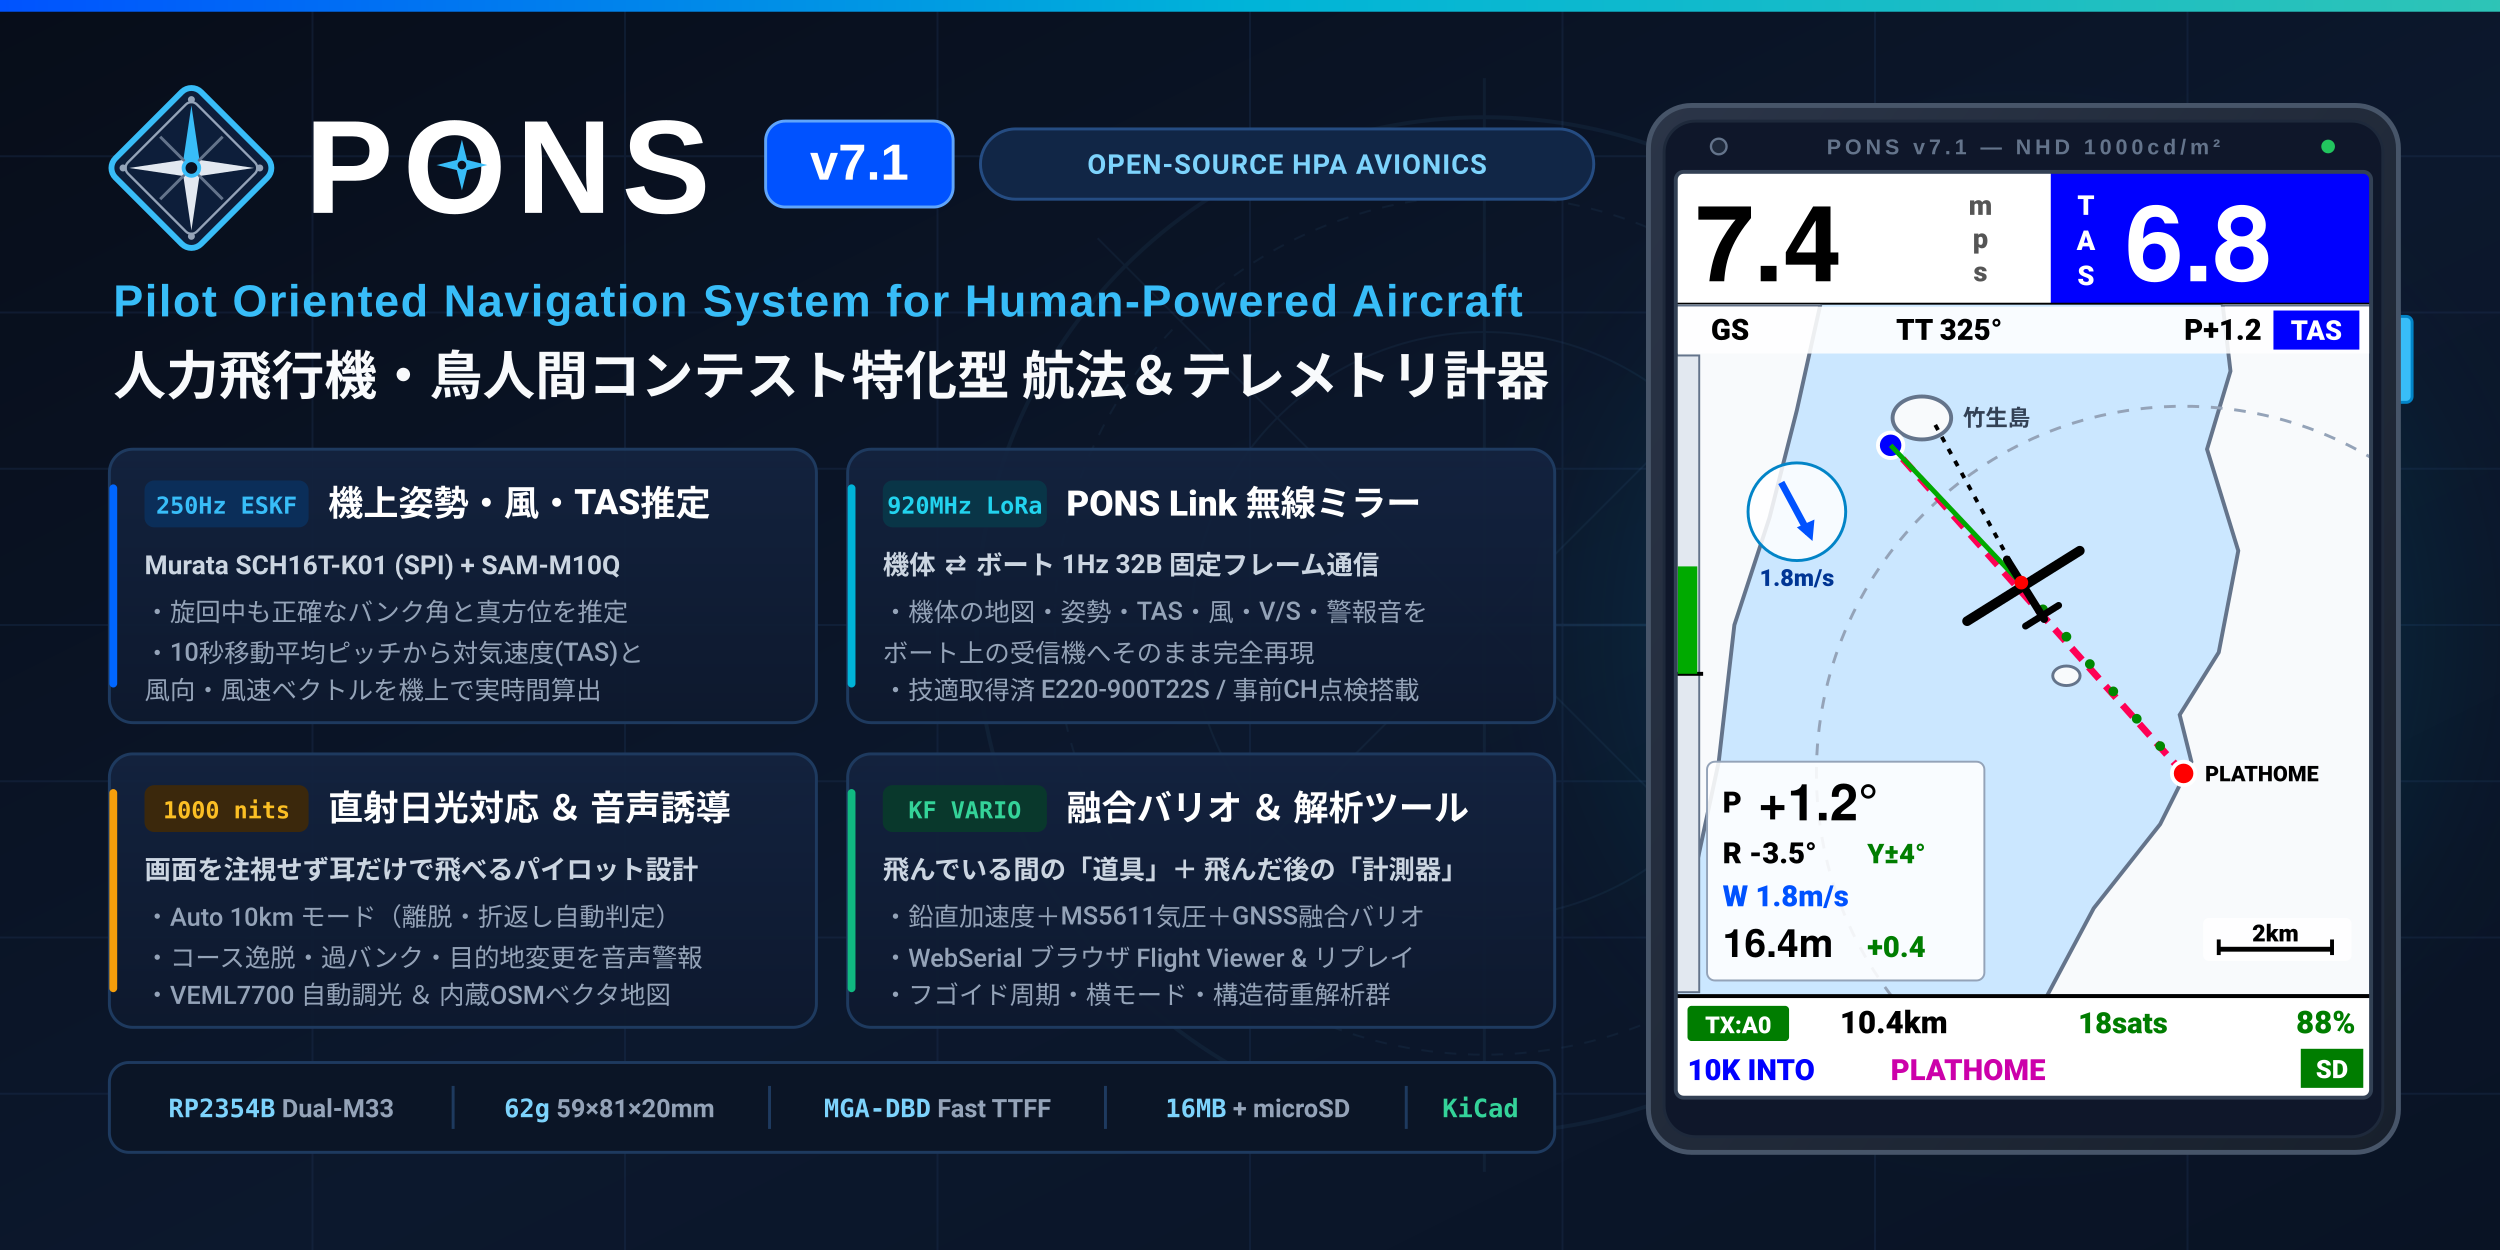
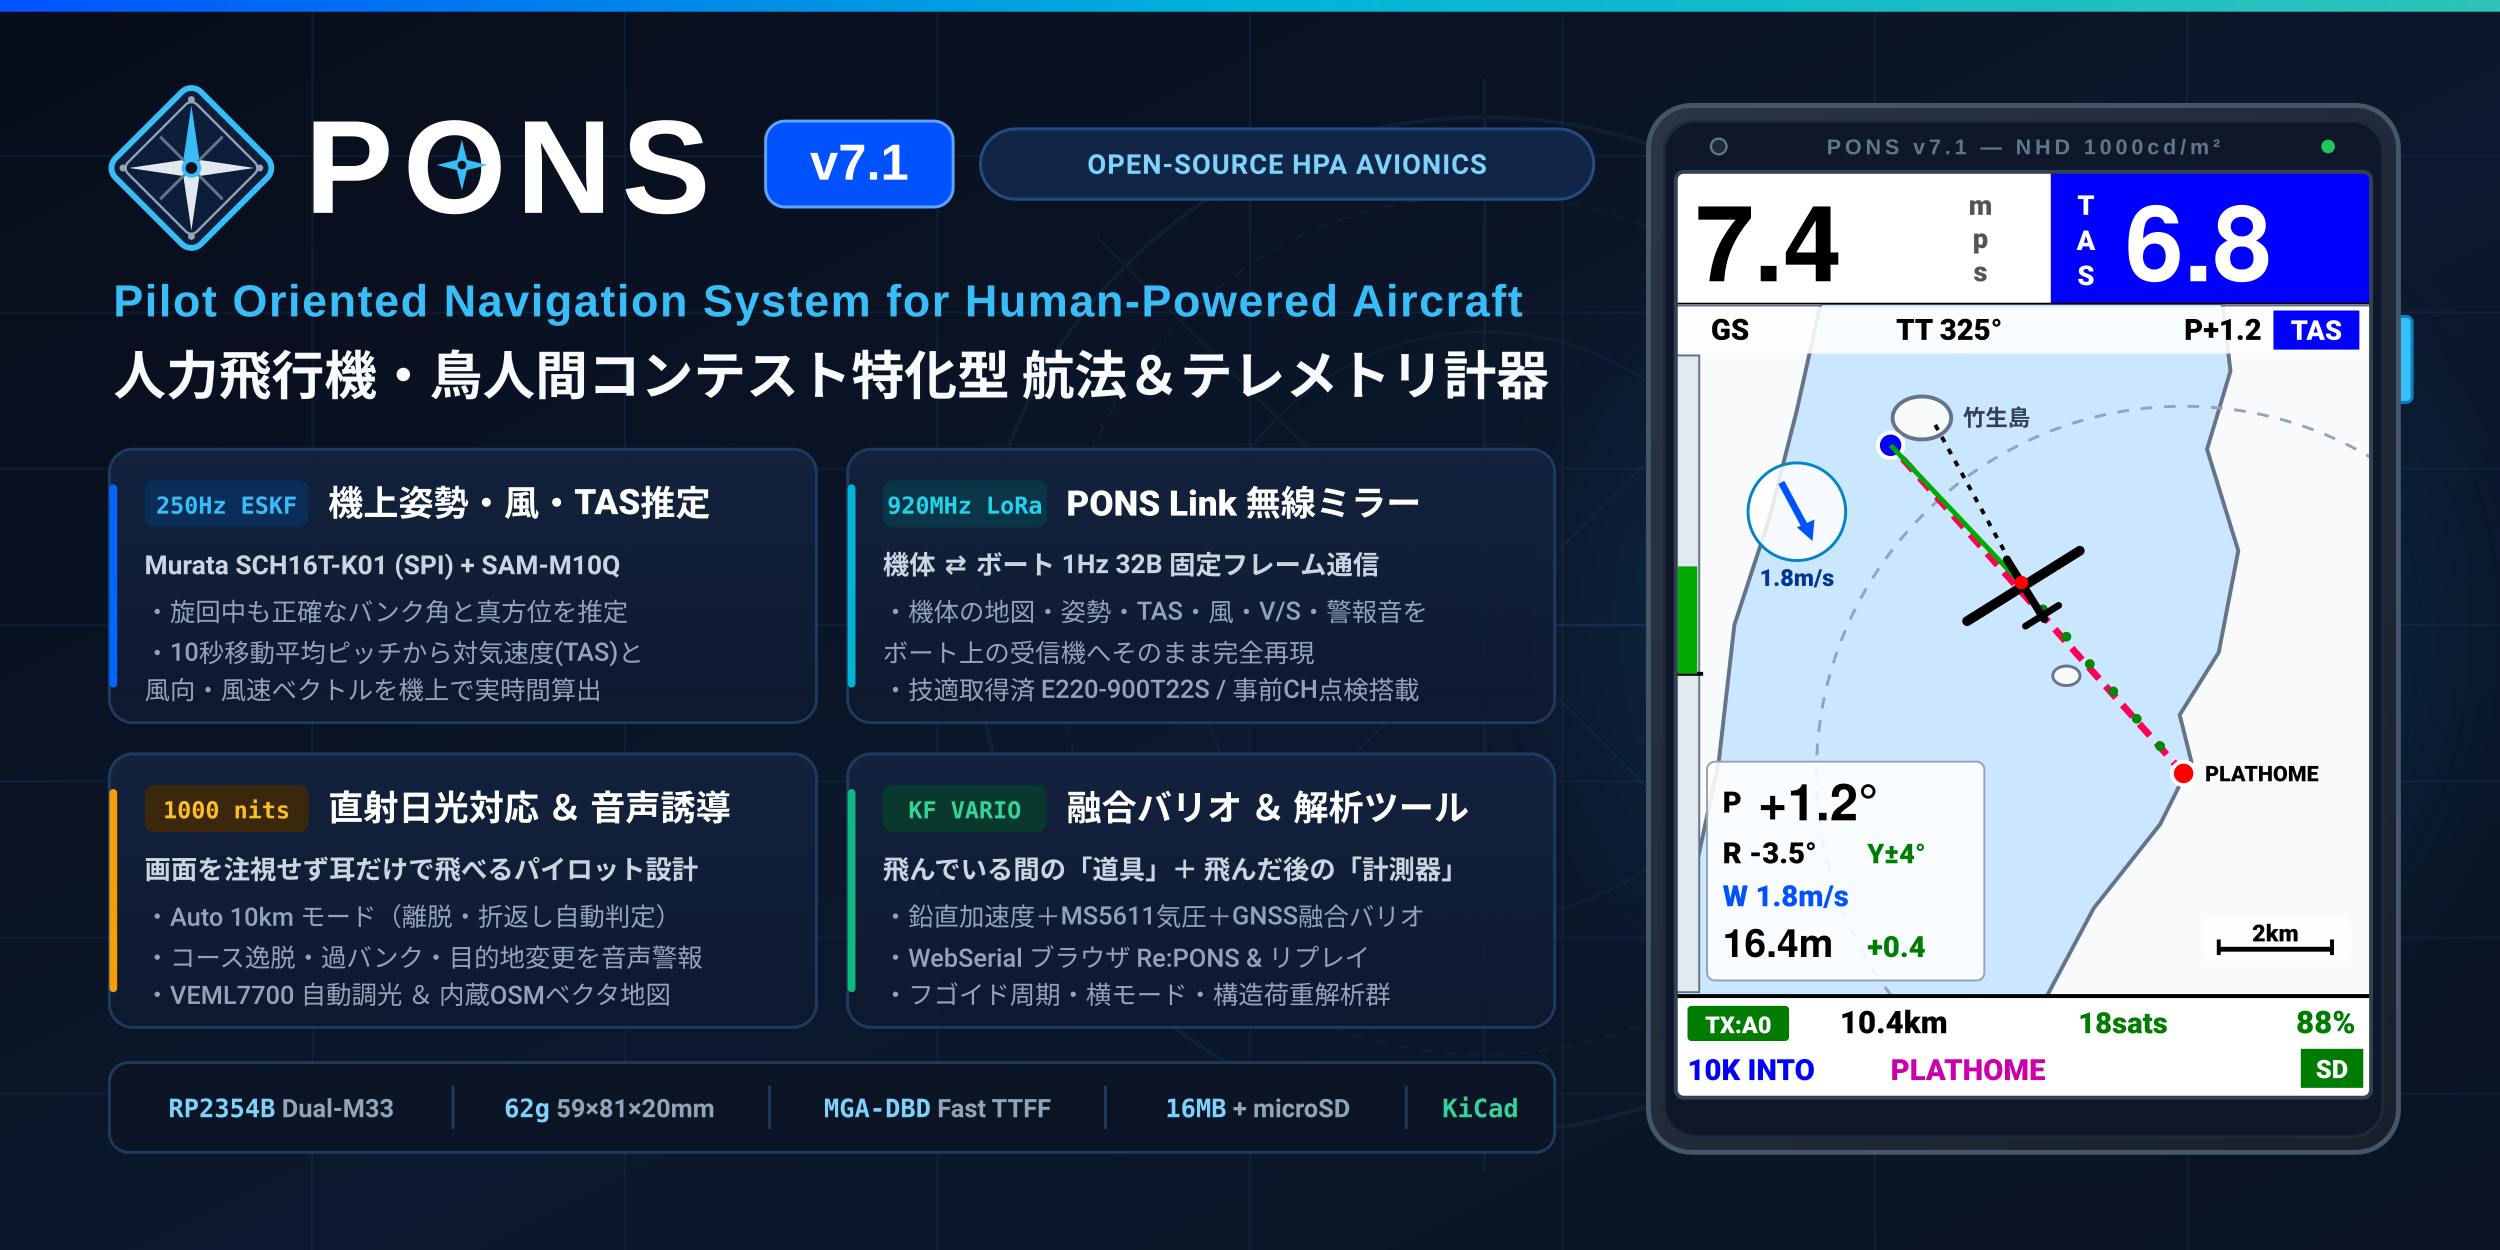
<svg xmlns="http://www.w3.org/2000/svg" width="1280" height="640" viewBox="0 0 1280 640" font-family="'Hiragino Sans','Noto Sans JP',-apple-system,BlinkMacSystemFont,'Segoe UI',Roboto,sans-serif">
  <defs>
    <linearGradient id="bgGrad" x1="0%" y1="0%" x2="100%" y2="100%">
      <stop offset="0%" stop-color="#070D19" />
      <stop offset="55%" stop-color="#0C182D" />
      <stop offset="100%" stop-color="#091324" />
    </linearGradient>
    <radialGradient id="deviceGlow" cx="50%" cy="50%" r="50%">
      <stop offset="0%" stop-color="#1E64FF" stop-opacity="0.34" />
      <stop offset="60%" stop-color="#00B4D8" stop-opacity="0.09" />
      <stop offset="100%" stop-color="#091324" stop-opacity="0" />
    </radialGradient>
    <linearGradient id="accentGrad" x1="0%" y1="0%" x2="100%" y2="0%">
      <stop offset="0%" stop-color="#0052FF" />
      <stop offset="50%" stop-color="#00B4D8" />
      <stop offset="100%" stop-color="#2EC4B6" />
    </linearGradient>
    <linearGradient id="cardGrad" x1="0%" y1="0%" x2="0%" y2="100%">
      <stop offset="0%" stop-color="#13233F" stop-opacity="0.94" />
      <stop offset="100%" stop-color="#0D192E" stop-opacity="0.94" />
    </linearGradient>
    <linearGradient id="caseGrad" x1="0%" y1="0%" x2="100%" y2="100%">
      <stop offset="0%" stop-color="#2B3548" />
      <stop offset="100%" stop-color="#18202C" />
    </linearGradient>
    <clipPath id="screenClip">
      <rect x="858" y="88" width="356" height="474" rx="4" />
    </clipPath>
    <clipPath id="mapClip">
      <rect x="858" y="156" width="356" height="354" />
    </clipPath>
  </defs>
  <rect width="1280" height="640" fill="url(#bgGrad)" />
  <g stroke="#1C3154" stroke-width="1" opacity="0.35">
    <line x1="0" y1="80" x2="1280" y2="80" />
    <line x1="0" y1="160" x2="1280" y2="160" />
    <line x1="0" y1="240" x2="1280" y2="240" />
    <line x1="0" y1="320" x2="1280" y2="320" />
    <line x1="0" y1="400" x2="1280" y2="400" />
    <line x1="0" y1="480" x2="1280" y2="480" />
    <line x1="0" y1="560" x2="1280" y2="560" />
    <line x1="160" y1="0" x2="160" y2="640" />
    <line x1="320" y1="0" x2="320" y2="640" />
    <line x1="480" y1="0" x2="480" y2="640" />
    <line x1="640" y1="0" x2="640" y2="640" />
    <line x1="800" y1="0" x2="800" y2="640" />
    <line x1="960" y1="0" x2="960" y2="640" />
    <line x1="1120" y1="0" x2="1120" y2="640" />
  </g>
  <g transform="translate(760, 320)" opacity="0.06" stroke="#64B5F6" fill="none">
    <circle r="260" stroke-width="2" />
    <circle r="220" stroke-width="1" stroke-dasharray="6,6" />
    <circle r="150" stroke-width="1" />
    <line x1="-280" y1="0" x2="280" y2="0" stroke-width="1.5" />
    <line x1="0" y1="-280" x2="0" y2="280" stroke-width="1.5" />
    <line x1="-198" y1="-198" x2="198" y2="198" stroke-width="1" />
    <line x1="198" y1="-198" x2="-198" y2="198" stroke-width="1" />
  </g>
  <circle cx="1036" cy="325" r="295" fill="url(#deviceGlow)" />
  <rect x="0" y="0" width="1280" height="6" fill="url(#accentGrad)" />
  <g transform="translate(56, 44)">
    <g transform="translate(42, 42)">
      <rect x="-31" y="-31" width="62" height="62" rx="7" transform="rotate(45)" fill="#0D1E3A" stroke="#38BDF8" stroke-width="3" />
      <rect x="-25" y="-25" width="50" height="50" rx="4" transform="rotate(45)" fill="none" stroke="#94A3B8" stroke-width="1.2" />
      <circle cx="0" cy="-35" r="1.8" fill="#94A3B8" />
      <circle cx="0" cy="35" r="1.8" fill="#94A3B8" />
      <circle cx="-35" cy="0" r="1.8" fill="#94A3B8" />
      <circle cx="35" cy="0" r="1.8" fill="#94A3B8" />
      <line x1="-16" y1="-16" x2="16" y2="16" stroke="#64748B" stroke-width="1.5" />
      <line x1="16" y1="-16" x2="-16" y2="16" stroke="#64748B" stroke-width="1.5" />
      <polygon points="0,-32 4,-5 0,0 -4,-5" fill="#38BDF8" />
      <polygon points="0,32 4,5 0,0 -4,5" fill="#E2E8F0" />
      <polygon points="-32,0 -5,-4 0,0 -5,4" fill="#E2E8F0" />
      <polygon points="32,0 5,-4 0,0 5,4" fill="#E2E8F0" />
      <circle cx="0" cy="0" r="4" fill="#0A1120" stroke="#38BDF8" stroke-width="2" />
    </g>
    <text x="100" y="65" font-family="'Helvetica Neue','Arial',sans-serif" font-weight="800" font-size="68" letter-spacing="5" fill="#FFFFFF">PONS</text>
    <g transform="translate(180.5, 40.5)">
      <polygon points="0,-13 2.6,-2.6 13,0 2.6,2.6 0,13 -2.6,2.6 -13,0 -2.6,-2.6" fill="#38BDF8" />
      <circle cx="0" cy="0" r="2.2" fill="#0A1120" />
    </g>
    <rect x="336" y="18" width="96" height="44" rx="10" fill="#0052FF" stroke="#60A5FA" stroke-width="1.5" />
    <text x="384" y="48" font-family="'Helvetica Neue','Arial',sans-serif" font-weight="800" font-size="26" fill="#FFFFFF" text-anchor="middle">v7.1</text>
    <rect x="446" y="22" width="314" height="36" rx="18" fill="#112646" stroke="#254C82" stroke-width="1.5" />
    <text x="603" y="45" font-size="14" font-weight="700" fill="#7DD3FC" text-anchor="middle" letter-spacing="0.5">OPEN-SOURCE HPA AVIONICS</text>
  </g>
  <text x="58" y="162" font-family="'Helvetica Neue','Arial',sans-serif" font-weight="700" font-size="23" fill="#38BDF8" letter-spacing="0.8">Pilot Oriented Navigation System for Human-Powered Aircraft</text>
  <text x="58" y="202" font-size="27" font-weight="800" fill="#F8FAFC">人力飛行機・鳥人間コンテスト特化型 航法＆テレメトリ計器</text>
  <g transform="translate(56, 230)">
    <rect width="362" height="140" rx="12" fill="url(#cardGrad)" stroke="#1E3A5F" stroke-width="1.5" />
    <rect x="0" y="18" width="4" height="104" rx="2" fill="#0066FF" />
    <rect x="18" y="16" width="84" height="24" rx="5" fill="#0B2E59" />
    <text x="60" y="33" font-family="'Menlo','Consolas',monospace" font-size="12" font-weight="700" fill="#38BDF8" text-anchor="middle">250Hz ESKF</text>
    <text x="112" y="34" font-size="18" font-weight="800" fill="#FFFFFF">機上姿勢・風・TAS推定</text>
    <text x="18" y="64" font-size="13.5" font-weight="600" fill="#CBD5E1">Murata SCH16T-K01 (SPI) + SAM-M10Q</text>
    <text x="18" y="88" font-size="13" font-weight="500" fill="#94A3B8">・旋回中も正確なバンク角と真方位を推定</text>
    <text x="18" y="109" font-size="13" font-weight="500" fill="#94A3B8">・10秒移動平均ピッチから対気速度(TAS)と</text>
    <text x="18" y="128" font-size="13" font-weight="500" fill="#94A3B8">　風向・風速ベクトルを機上で実時間算出</text>
  </g>
  <g transform="translate(434, 230)">
    <rect width="362" height="140" rx="12" fill="url(#cardGrad)" stroke="#1E3A5F" stroke-width="1.5" />
    <rect x="0" y="18" width="4" height="104" rx="2" fill="#00B4D8" />
    <rect x="18" y="16" width="84" height="24" rx="5" fill="#093547" />
    <text x="60" y="33" font-family="'Menlo','Consolas',monospace" font-size="12" font-weight="700" fill="#22D3EE" text-anchor="middle">920MHz LoRa</text>
    <text x="112" y="34" font-size="18" font-weight="800" fill="#FFFFFF">PONS Link 無線ミラー</text>
    <text x="18" y="64" font-size="13.5" font-weight="600" fill="#CBD5E1">機体 ⇄ ボート 1Hz 32B 固定フレーム通信</text>
    <text x="18" y="88" font-size="13" font-weight="500" fill="#94A3B8">・機体の地図・姿勢・TAS・風・V/S・警報音を</text>
    <text x="18" y="109" font-size="13" font-weight="500" fill="#94A3B8">　ボート上の受信機へそのまま完全再現</text>
    <text x="18" y="128" font-size="13" font-weight="500" fill="#94A3B8">・技適取得済 E220-900T22S / 事前CH点検搭載</text>
  </g>
  <g transform="translate(56, 386)">
    <rect width="362" height="140" rx="12" fill="url(#cardGrad)" stroke="#1E3A5F" stroke-width="1.5" />
    <rect x="0" y="18" width="4" height="104" rx="2" fill="#F59E0B" />
    <rect x="18" y="16" width="84" height="24" rx="5" fill="#3B280C" />
    <text x="60" y="33" font-family="'Menlo','Consolas',monospace" font-size="12" font-weight="700" fill="#FBBF24" text-anchor="middle">1000 nits</text>
    <text x="112" y="34" font-size="18" font-weight="800" fill="#FFFFFF">直射日光対応 ＆ 音声誘導</text>
    <text x="18" y="64" font-size="13.5" font-weight="600" fill="#CBD5E1">画面を注視せず耳だけで飛べるパイロット設計</text>
    <text x="18" y="88" font-size="13" font-weight="500" fill="#94A3B8">・Auto 10km モード（離脱・折返し自動判定）</text>
    <text x="18" y="109" font-size="13" font-weight="500" fill="#94A3B8">・コース逸脱・過バンク・目的地変更を音声警報</text>
    <text x="18" y="128" font-size="13" font-weight="500" fill="#94A3B8">・VEML7700 自動調光 ＆ 内蔵OSMベクタ地図</text>
  </g>
  <g transform="translate(434, 386)">
    <rect width="362" height="140" rx="12" fill="url(#cardGrad)" stroke="#1E3A5F" stroke-width="1.5" />
    <rect x="0" y="18" width="4" height="104" rx="2" fill="#10B981" />
    <rect x="18" y="16" width="84" height="24" rx="5" fill="#09382C" />
    <text x="60" y="33" font-family="'Menlo','Consolas',monospace" font-size="12" font-weight="700" fill="#34D399" text-anchor="middle">KF VARIO</text>
    <text x="112" y="34" font-size="18" font-weight="800" fill="#FFFFFF">融合バリオ ＆ 解析ツール</text>
    <text x="18" y="64" font-size="13.5" font-weight="600" fill="#CBD5E1">飛んでいる間の「道具」＋ 飛んだ後の「計測器」</text>
    <text x="18" y="88" font-size="13" font-weight="500" fill="#94A3B8">・鉛直加速度＋MS5611気圧＋GNSS融合バリオ</text>
-     <text x="18" y="109" font-size="13" font-weight="500" fill="#94A3B8">・WebSerial ブラウザ Flight Viewer &amp; リプレイ</text>
+     <text x="18" y="109" font-size="13" font-weight="500" fill="#94A3B8">・WebSerial ブラウザ Re:PONS &amp; リプレイ</text>
    <text x="18" y="128" font-size="13" font-weight="500" fill="#94A3B8">・フゴイド周期・横モード・構造荷重解析群</text>
  </g>
  <g transform="translate(56, 544)">
    <rect width="740" height="46" rx="10" fill="#0B1526" stroke="#1E3A5F" stroke-width="1.5" />
    <text x="88" y="28" font-size="13" font-weight="600" fill="#94A3B8" text-anchor="middle">
      <tspan font-family="'Menlo','Consolas',monospace" font-weight="700" fill="#7DD3FC">RP2354B</tspan> Dual-M33</text>
    <line x1="176" y1="12" x2="176" y2="34" stroke="#1E3A5F" stroke-width="1.5" />
    <text x="256" y="28" font-size="13" font-weight="600" fill="#94A3B8" text-anchor="middle">
      <tspan font-family="'Menlo','Consolas',monospace" font-weight="700" fill="#7DD3FC">62g</tspan> 59×81×20mm</text>
    <line x1="338" y1="12" x2="338" y2="34" stroke="#1E3A5F" stroke-width="1.5" />
    <text x="424" y="28" font-size="13" font-weight="600" fill="#94A3B8" text-anchor="middle">
      <tspan font-family="'Menlo','Consolas',monospace" font-weight="700" fill="#7DD3FC">MGA-DBD</tspan> Fast TTFF</text>
    <line x1="510" y1="12" x2="510" y2="34" stroke="#1E3A5F" stroke-width="1.5" />
    <text x="588" y="28" font-size="13" font-weight="600" fill="#94A3B8" text-anchor="middle">
      <tspan font-family="'Menlo','Consolas',monospace" font-weight="700" fill="#7DD3FC">16MB</tspan> + microSD</text>
    <line x1="664" y1="12" x2="664" y2="34" stroke="#1E3A5F" stroke-width="1.5" />
    <text x="702" y="28" font-family="'Menlo','Consolas',monospace" font-size="13" font-weight="700" fill="#34D399" text-anchor="middle">KiCad</text>
  </g>
  <rect x="1226" y="162" width="9" height="44" rx="3" fill="#38BDF8" stroke="#0284C7" stroke-width="1.5" />
  <rect x="844" y="54" width="384" height="536" rx="22" fill="url(#caseGrad)" stroke="#475569" stroke-width="2.5" />
  <rect x="852" y="62" width="368" height="520" rx="16" fill="#0F172A" stroke="#1E293B" stroke-width="1.5" />
  <circle cx="880" cy="75" r="4" fill="#1E293B" stroke="#64748B" stroke-width="1.2" />
  <text x="1036" y="79" font-family="'Helvetica Neue','Arial',sans-serif" font-size="11" font-weight="700" fill="#64748B" text-anchor="middle" letter-spacing="2">PONS v7.1 — NHD 1000cd/m²</text>
  <circle cx="1192" cy="75" r="3.5" fill="#22C55E" />
  <g clip-path="url(#screenClip)">
    <rect x="858" y="88" width="356" height="474" fill="#FFFFFF" />
    <rect x="858" y="88" width="192" height="68" fill="#FFFFFF" />
    <text x="868" y="144" font-family="'Arial Black','Helvetica Neue',sans-serif" font-weight="900" font-size="54" fill="#000000">7.4</text>
    <text x="1014" y="110" font-size="14" font-weight="800" fill="#555555" text-anchor="middle">m</text>
    <text x="1014" y="127" font-size="14" font-weight="800" fill="#555555" text-anchor="middle">p</text>
    <text x="1014" y="144" font-size="14" font-weight="800" fill="#555555" text-anchor="middle">s</text>
    <rect x="1050" y="88" width="164" height="68" fill="#0000FF" />
    <text x="1068" y="110" font-size="14" font-weight="800" fill="#FFFFFF" text-anchor="middle">T</text>
    <text x="1068" y="128" font-size="14" font-weight="800" fill="#FFFFFF" text-anchor="middle">A</text>
    <text x="1068" y="146" font-size="14" font-weight="800" fill="#FFFFFF" text-anchor="middle">S</text>
    <text x="1088" y="144" font-family="'Arial Black','Helvetica Neue',sans-serif" font-weight="900" font-size="54" fill="#FFFFFF">6.8</text>
    <line x1="858" y1="156" x2="1214" y2="156" stroke="#000000" stroke-width="2" />
    <g clip-path="url(#mapClip)">
      <rect x="858" y="156" width="356" height="354" fill="#CBE7FF" />
      <polygon points="1138,156 1214,156 1214,510 1048,510 1072,465 1106,422 1122,390 1116,366 1136,334 1146,282 1130,230 1142,190" fill="#F8FAFC" stroke="#64748B" stroke-width="2" />
      <polygon points="858,156 932,156 920,210 906,265 888,320 880,390 866,455 858,510" fill="#F8FAFC" stroke="#64748B" stroke-width="2" />
      <ellipse cx="984" cy="214" rx="15" ry="11" fill="#F8FAFC" stroke="#64748B" stroke-width="2" />
      <text x="1005" y="218" font-size="11.5" font-weight="800" fill="#334155">竹生島</text>
      <ellipse cx="1058" cy="346" rx="7" ry="5" fill="#F8FAFC" stroke="#64748B" stroke-width="1.5" />
      <circle cx="1118" cy="396" r="188" fill="none" stroke="#94A3B8" stroke-width="1.5" stroke-dasharray="6,6" />
      <line x1="1118" y1="396" x2="968" y2="228" stroke="#FF0055" stroke-width="3.5" stroke-dasharray="8,5" />
      <circle cx="1118" cy="396" r="6" fill="#FF0000" stroke="#FFFFFF" stroke-width="2" />
      <text x="1129" y="400" font-size="11" font-weight="800" fill="#000000">PLATHOME</text>
      <circle cx="968" cy="228" r="6.5" fill="#0000FF" stroke="#FFFFFF" stroke-width="2" />
      <g fill="#008800">
        <circle cx="1106" cy="382" r="2.5" />
        <circle cx="1094" cy="368" r="2.5" />
        <circle cx="1082" cy="354" r="2.5" />
        <circle cx="1070" cy="340" r="2.5" />
        <circle cx="1058" cy="326" r="2.5" />
        <circle cx="1046" cy="312" r="2.5" />
      </g>
      <line x1="1036" y1="300" x2="968" y2="228" stroke="#00AA00" stroke-width="2.5" />
      <line x1="1036" y1="300" x2="990" y2="216" stroke="#000000" stroke-width="2" stroke-dasharray="3,4" />
      <g transform="translate(1036, 300) rotate(-32)">
        <line x1="-34" y1="0" x2="34" y2="0" stroke="#000000" stroke-width="5" stroke-linecap="round" />
        <line x1="0" y1="-16" x2="0" y2="20" stroke="#000000" stroke-width="4" stroke-linecap="round" />
        <line x1="-10" y1="18" x2="10" y2="18" stroke="#000000" stroke-width="3.5" stroke-linecap="round" />
        <circle cx="0" cy="-2" r="3.5" fill="#FF0000" />
      </g>
      <g transform="translate(920, 262)">
        <circle cx="0" cy="0" r="25" fill="#FFFFFF" fill-opacity="0.85" stroke="#0284C7" stroke-width="1.5" />
        <line x1="-8" y1="-15" x2="6" y2="11" stroke="#0052FF" stroke-width="3.5" />
        <polygon points="8,15 0,8 9,4" fill="#0052FF" />
        <text x="0" y="38" font-size="12" font-weight="800" fill="#003594" text-anchor="middle">1.8m/s</text>
      </g>
      <rect x="858" y="157" width="356" height="24" fill="#FFFFFF" fill-opacity="0.88" />
      <text x="876" y="174" font-size="15" font-weight="800" fill="#000000">GS</text>
      <text x="998" y="174" font-size="15" font-weight="800" fill="#000000" text-anchor="middle">TT 325°</text>
      <text x="1158" y="174" font-size="15" font-weight="800" fill="#000000" text-anchor="end">P+1.2</text>
      <rect x="1164" y="159" width="44" height="20" fill="#0000FF" />
      <text x="1186" y="174" font-size="14" font-weight="800" fill="#FFFFFF" text-anchor="middle">TAS</text>
      <rect x="858" y="182" width="12" height="326" fill="#E2E8F0" stroke="#64748B" stroke-width="1" />
      <line x1="858" y1="345" x2="872" y2="345" stroke="#000000" stroke-width="2" />
      <rect x="859" y="290" width="10" height="55" fill="#00AA00" />
      <g transform="translate(878, 394)">
        <rect x="-4" y="-4" width="142" height="112" rx="4" fill="#FFFFFF" fill-opacity="0.88" stroke="#94A3B8" stroke-width="1" />
        <text x="4" y="22" font-size="15" font-weight="800" fill="#000000">P</text>
        <text x="22" y="26" font-family="'Arial Black','Helvetica Neue',sans-serif" font-size="26" font-weight="900" fill="#000000">+1.2°</text>
        <text x="4" y="48" font-size="15" font-weight="800" fill="#000000">R -3.5°</text>
        <text x="78" y="48" font-size="14" font-weight="800" fill="#007D00">Y±4°</text>
        <text x="4" y="70" font-size="15" font-weight="800" fill="#0052FF">W 1.8m/s</text>
        <text x="4" y="96" font-family="'Arial Black','Helvetica Neue',sans-serif" font-size="20" font-weight="900" fill="#000000">16.4m</text>
        <text x="78" y="96" font-size="15" font-weight="800" fill="#007D00">+0.4</text>
      </g>
      <g transform="translate(1136, 484)">
        <rect x="-8" y="-14" width="76" height="22" rx="3" fill="#FFFFFF" fill-opacity="0.88" />
        <line x1="0" y1="2" x2="58" y2="2" stroke="#000000" stroke-width="2.5" />
        <line x1="0" y1="-3" x2="0" y2="5" stroke="#000000" stroke-width="2" />
        <line x1="58" y1="-3" x2="58" y2="5" stroke="#000000" stroke-width="2" />
        <text x="29" y="-2" font-size="12" font-weight="800" fill="#000000" text-anchor="middle">2km</text>
      </g>
    </g>
    <rect x="858" y="510" width="356" height="52" fill="#FFFFFF" />
    <line x1="858" y1="510" x2="1214" y2="510" stroke="#000000" stroke-width="2" />
    <rect x="864" y="515" width="52" height="18" rx="2" fill="#007D00" />
    <text x="890" y="529" font-size="12" font-weight="800" fill="#FFFFFF" text-anchor="middle">TX:A0</text>
    <text x="942" y="529" font-size="16" font-weight="800" fill="#000000">10.4km</text>
    <text x="1064" y="529" font-size="15" font-weight="800" fill="#007D00">18sats</text>
    <text x="1206" y="529" font-size="16" font-weight="800" fill="#007D00" text-anchor="end">88%</text>
    <text x="864" y="553" font-size="15" font-weight="800" fill="#0000FF">10K INTO</text>
    <text x="968" y="553" font-size="15" font-weight="800" fill="#CC00AA">PLATHOME</text>
    <rect x="1178" y="537" width="32" height="20" fill="#007D00" />
    <text x="1194" y="552" font-size="13" font-weight="800" fill="#FFFFFF" text-anchor="middle">SD</text>
  </g>
  <rect x="858" y="88" width="356" height="474" rx="4" fill="none" stroke="#334155" stroke-width="2" />
</svg>
